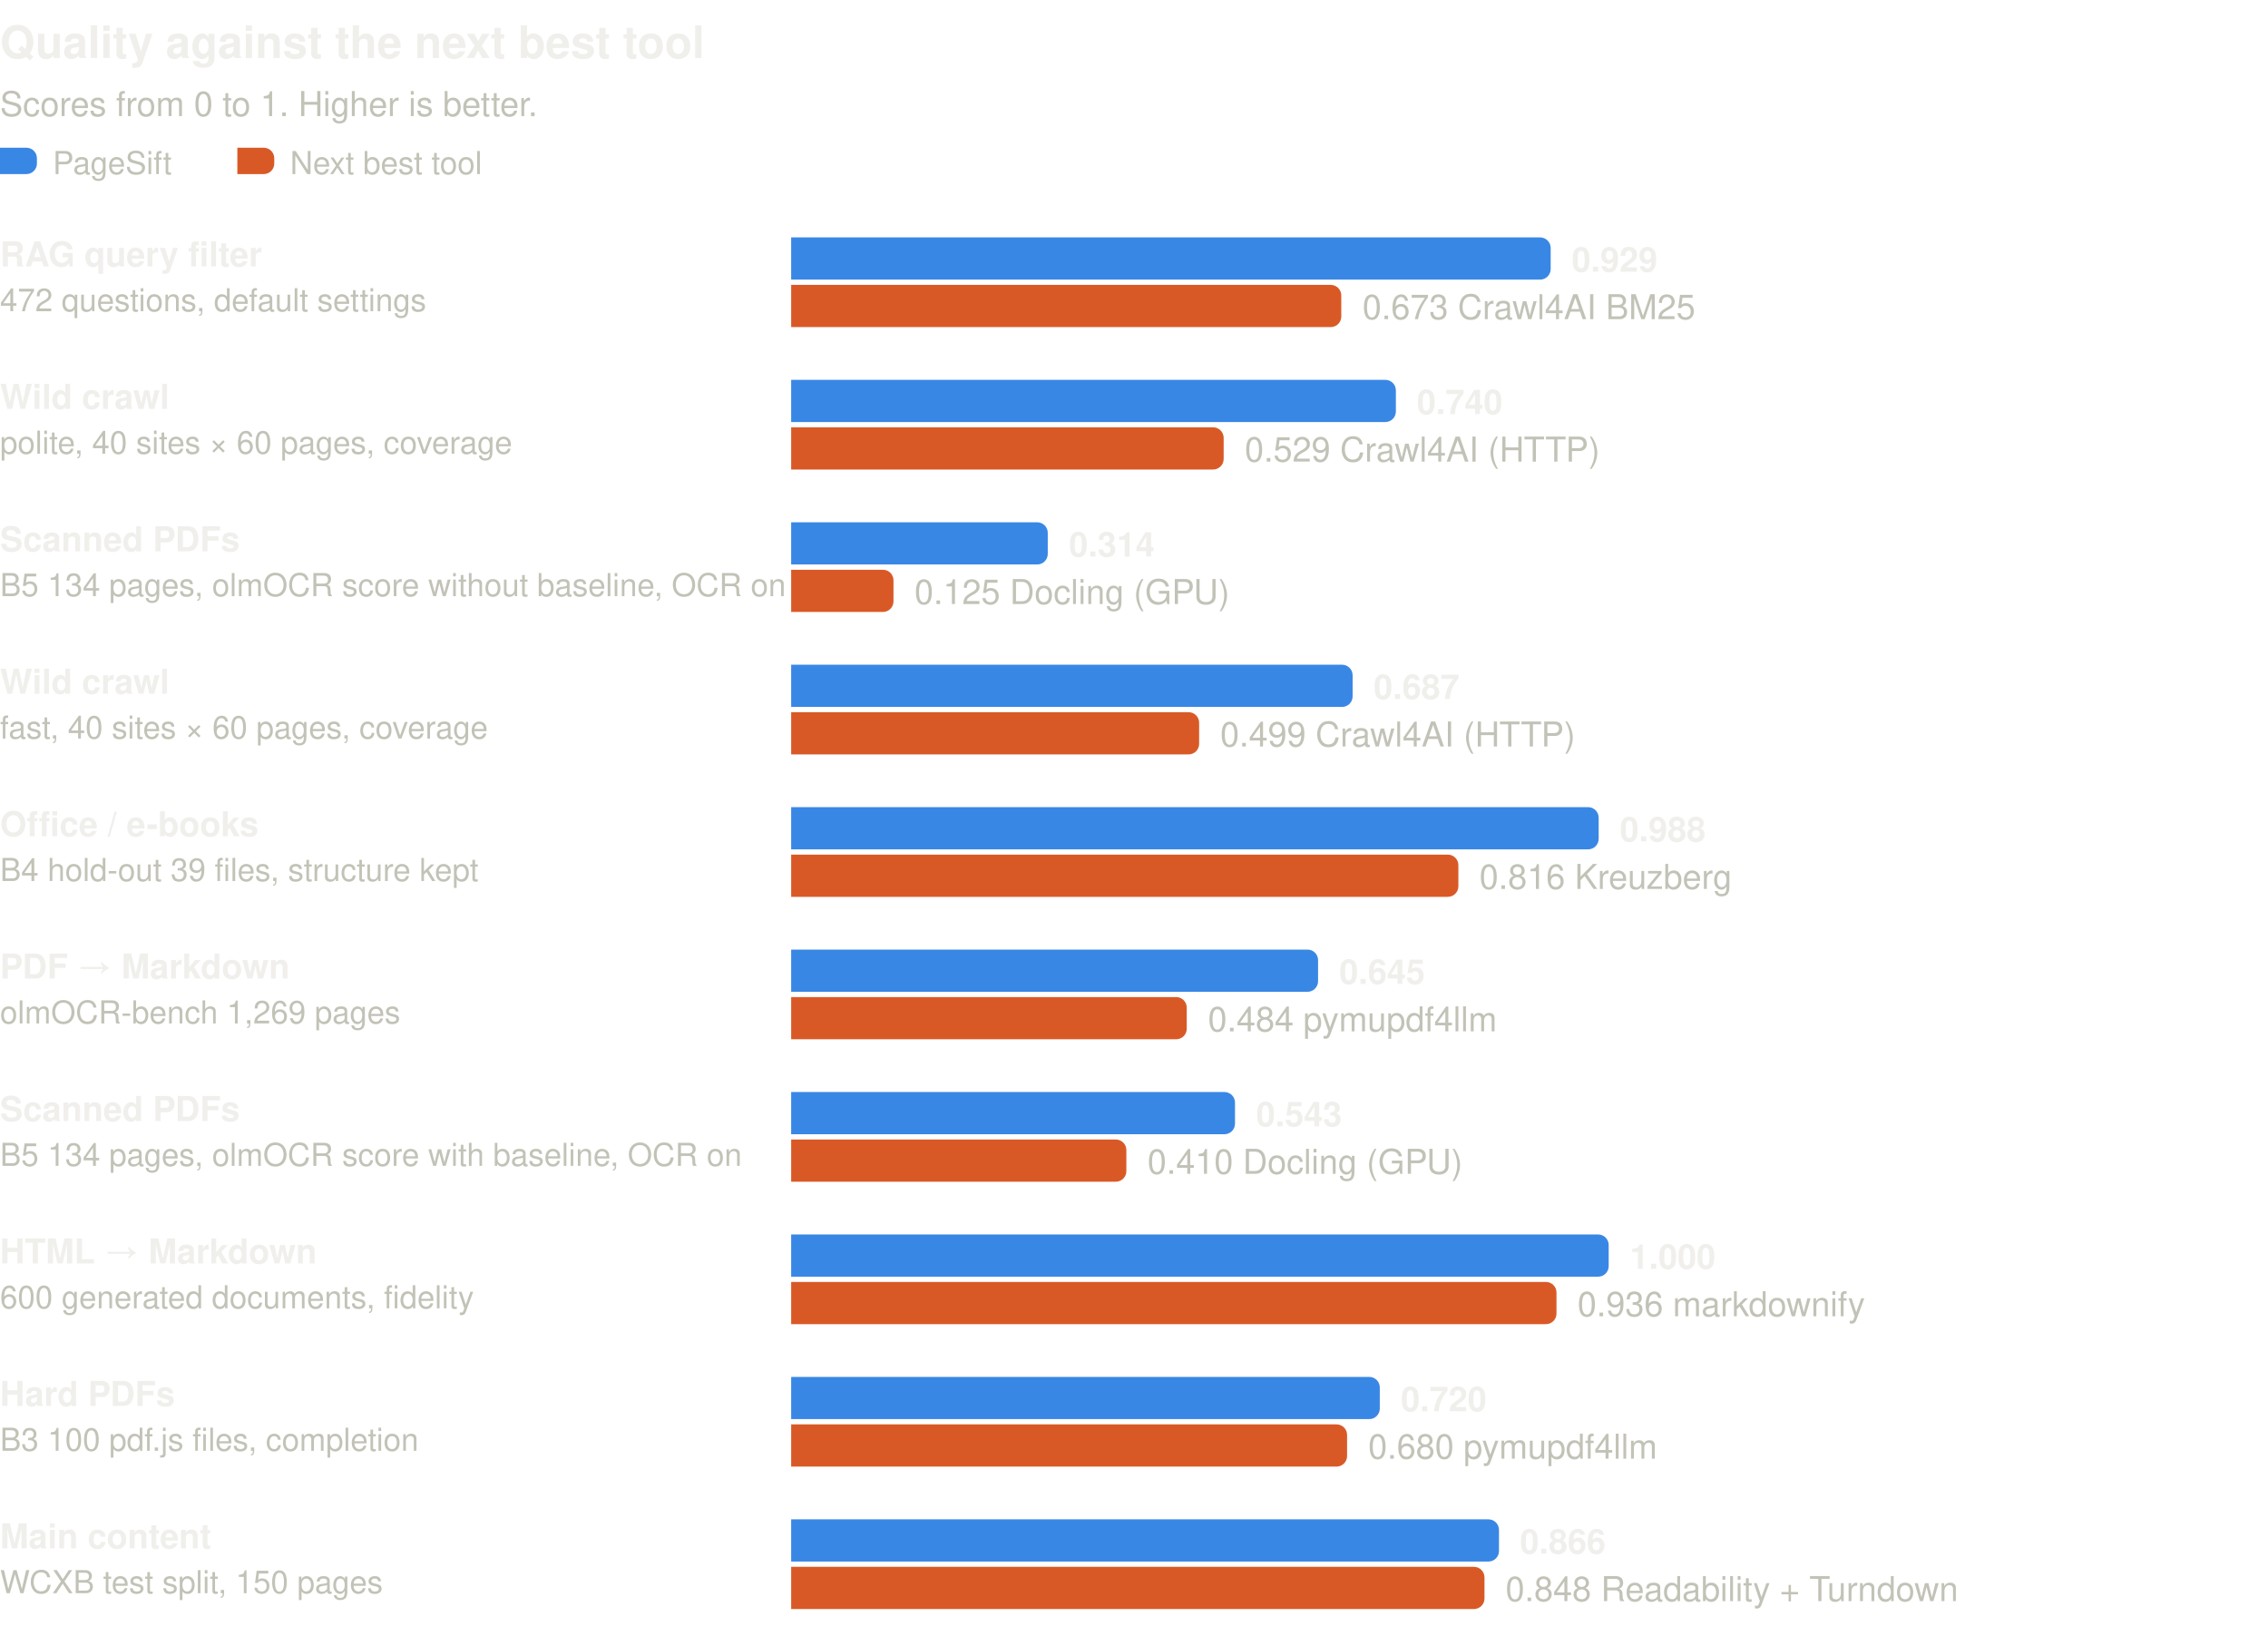
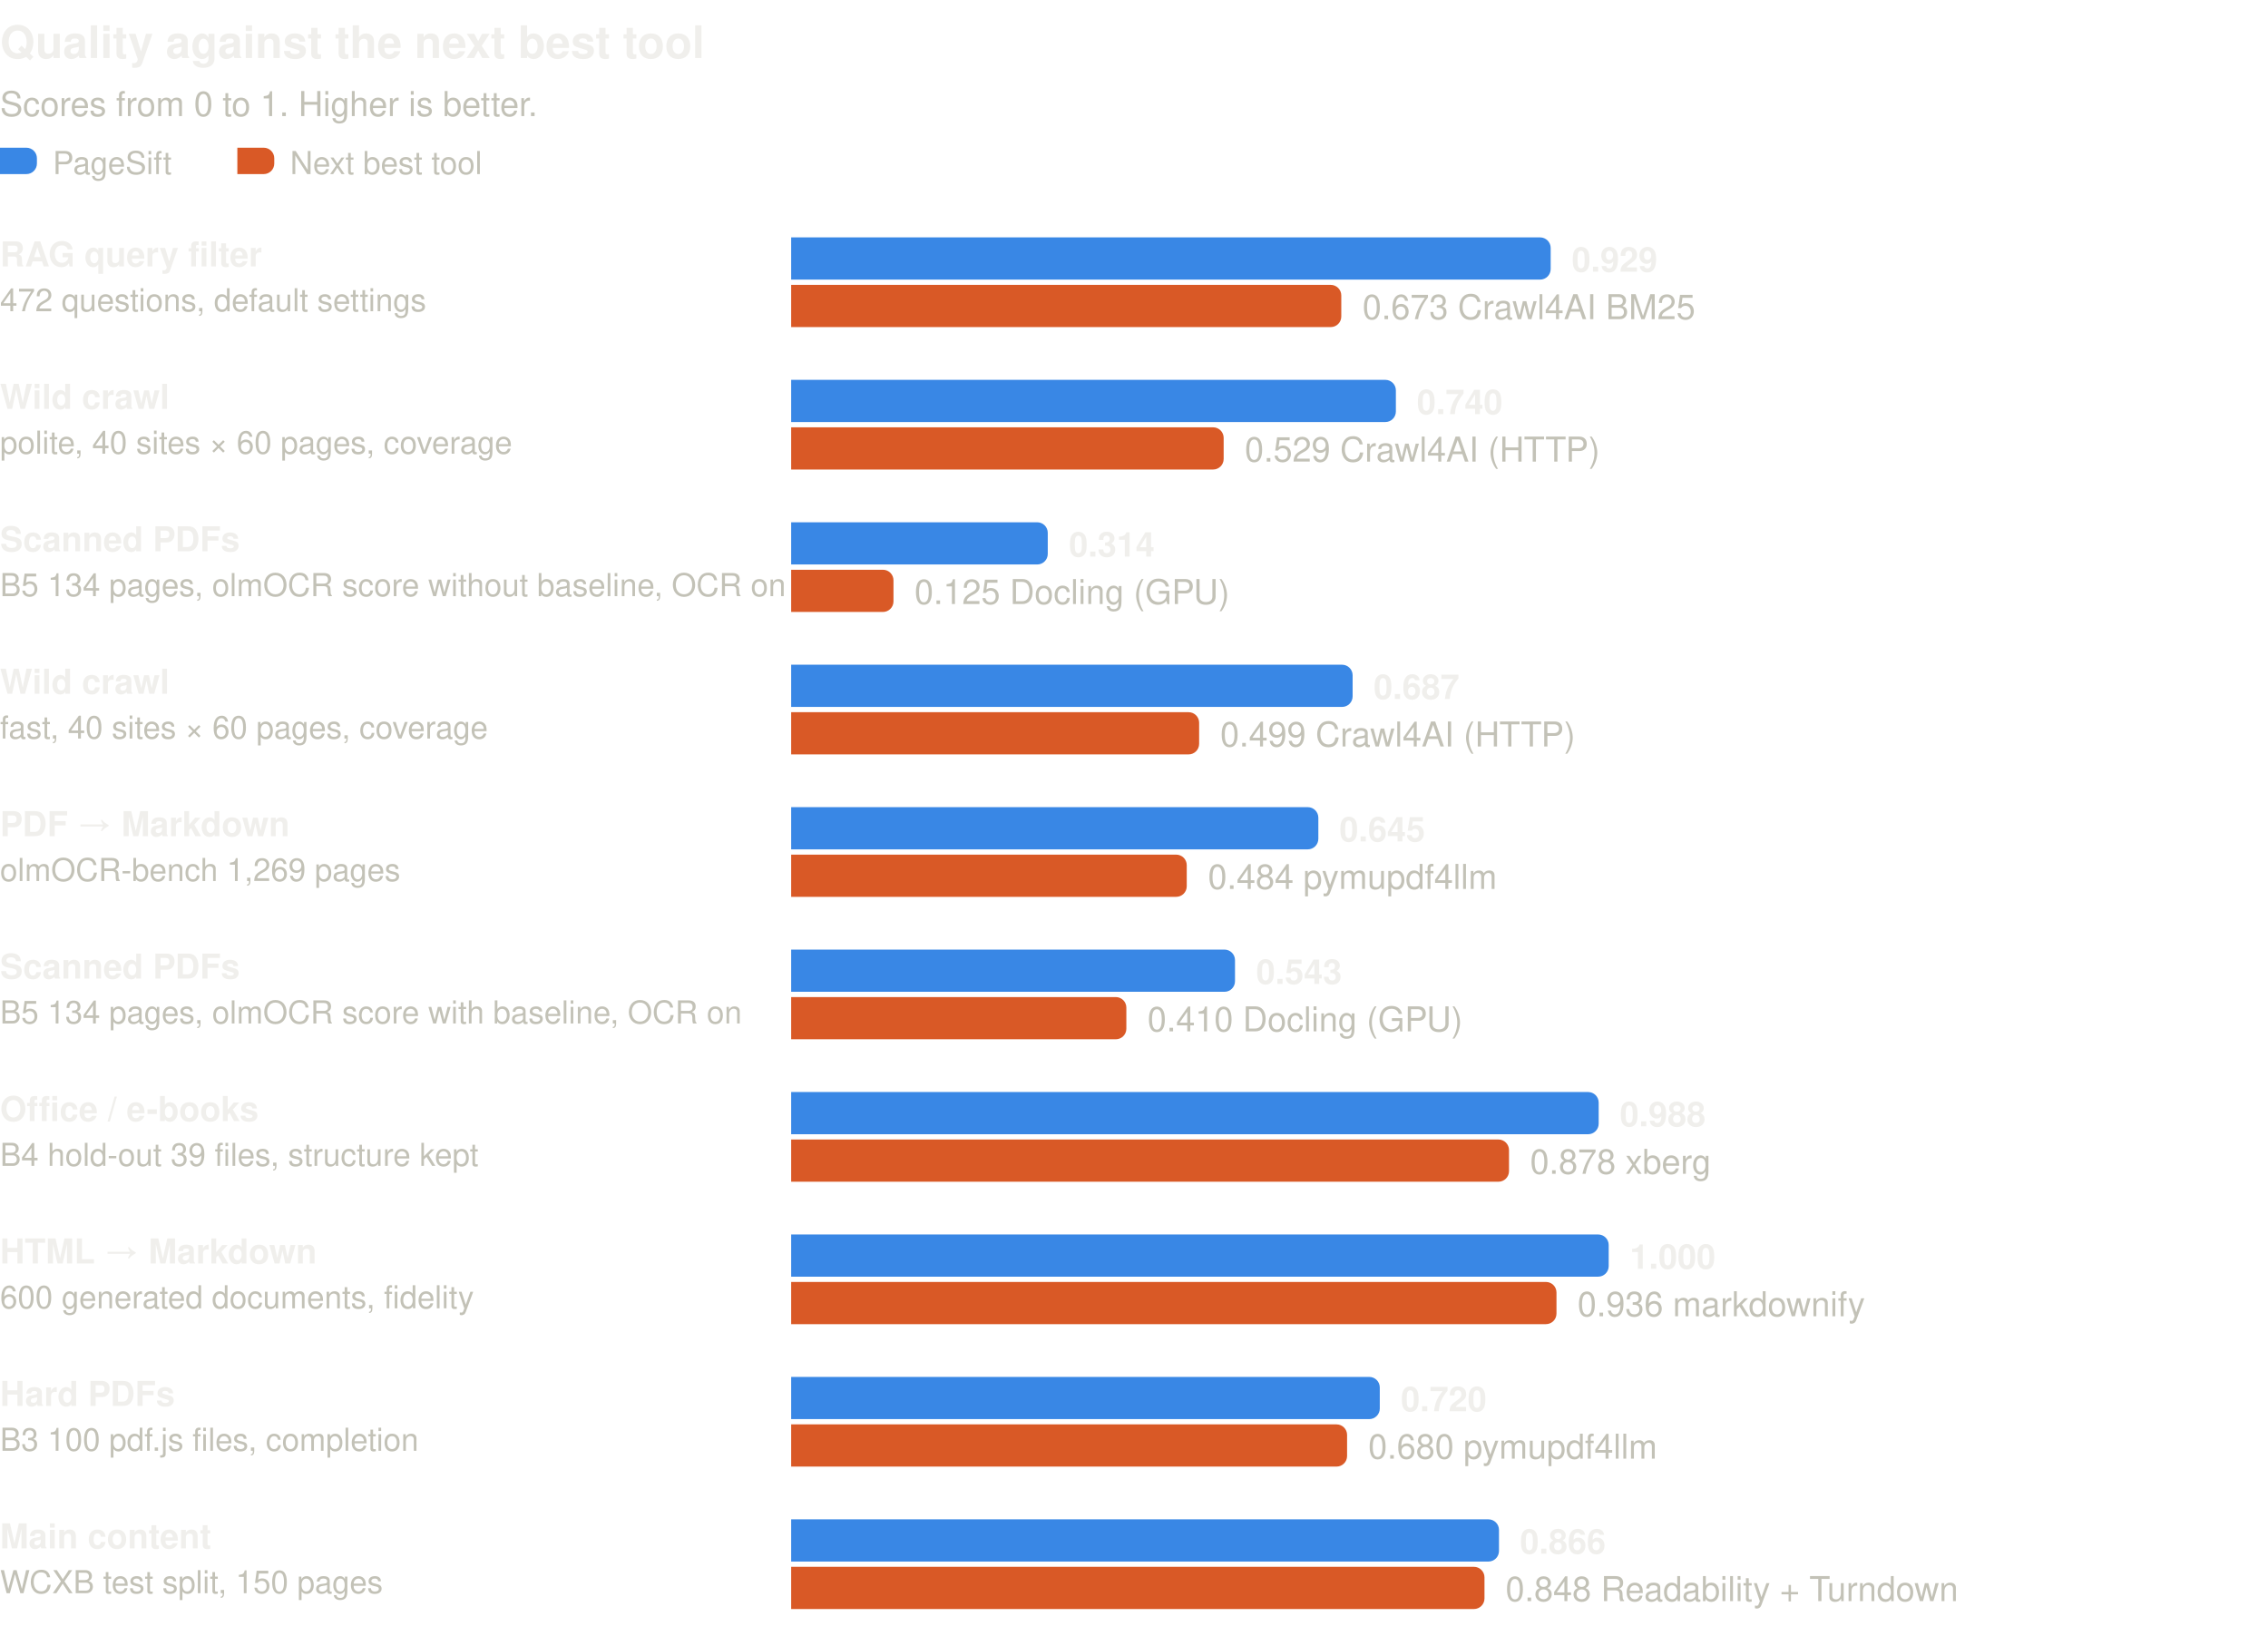
<svg xmlns="http://www.w3.org/2000/svg" viewBox="0 0 860 624" width="860" height="624" role="img" aria-label="Quality against the next best tool" font-family="-apple-system, BlinkMacSystemFont, 'Segoe UI', Helvetica, Arial, sans-serif">
  <text x="0" y="22" fill="#f0efec" font-size="17" font-weight="600" text-anchor="start">Quality against the next best tool</text>
  <text x="0" y="44" fill="#c3c2b7" font-size="13" font-weight="400" text-anchor="start">Scores from 0 to 1. Higher is better.</text>
  <path d="M0 56h10.0a4 4 0 0 1 4 4v2a4 4 0 0 1 -4 4h-10.0z" fill="#3987e5" />
  <text x="20" y="66" fill="#c3c2b7" font-size="12" font-weight="400" text-anchor="start">PageSift</text>
  <path d="M90 56h10.0a4 4 0 0 1 4 4v2a4 4 0 0 1 -4 4h-10.0z" fill="#d95926" />
  <text x="110" y="66" fill="#c3c2b7" font-size="12" font-weight="400" text-anchor="start">Next best tool</text>
  <text x="0" y="101" fill="#f0efec" font-size="13" font-weight="600" text-anchor="start">RAG query filter</text>
  <text x="0" y="118" fill="#c3c2b7" font-size="12" font-weight="400" text-anchor="start">472 questions, default settings</text>
  <path d="M300 90h284.0a4 4 0 0 1 4 4v8a4 4 0 0 1 -4 4h-284.0z" fill="#3987e5" />
  <text x="595.99" y="103" fill="#f0efec" font-size="13" font-weight="600" text-anchor="start">0.929</text>
  <path d="M300 108h204.6a4 4 0 0 1 4 4v8a4 4 0 0 1 -4 4h-204.6z" fill="#d95926" />
  <text x="516.63" y="121" fill="#c3c2b7" font-size="13" font-weight="400" text-anchor="start">0.673 Crawl4AI BM25</text>
  <text x="0" y="155" fill="#f0efec" font-size="13" font-weight="600" text-anchor="start">Wild crawl</text>
  <text x="0" y="172" fill="#c3c2b7" font-size="12" font-weight="400" text-anchor="start">polite, 40 sites × 60 pages, coverage</text>
  <path d="M300 144h225.3a4 4 0 0 1 4 4v8a4 4 0 0 1 -4 4h-225.3z" fill="#3987e5" />
  <text x="537.271" y="157" fill="#f0efec" font-size="13" font-weight="600" text-anchor="start">0.740</text>
  <path d="M300 162h160.0a4 4 0 0 1 4 4v8a4 4 0 0 1 -4 4h-160.0z" fill="#d95926" />
  <text x="471.99" y="175" fill="#c3c2b7" font-size="13" font-weight="400" text-anchor="start">0.529 Crawl4AI (HTTP)</text>
  <text x="0" y="209" fill="#f0efec" font-size="13" font-weight="600" text-anchor="start">Scanned PDFs</text>
  <text x="0" y="226" fill="#c3c2b7" font-size="12" font-weight="400" text-anchor="start">B5 134 pages, olmOCR score without baseline, OCR on</text>
  <path d="M300 198h93.3a4 4 0 0 1 4 4v8a4 4 0 0 1 -4 4h-93.3z" fill="#3987e5" />
  <text x="405.34" y="211" fill="#f0efec" font-size="13" font-weight="600" text-anchor="start">0.314</text>
  <path d="M300 216h34.8a4 4 0 0 1 4 4v8a4 4 0 0 1 -4 4h-34.8z" fill="#d95926" />
  <text x="346.75" y="229" fill="#c3c2b7" font-size="13" font-weight="400" text-anchor="start">0.125 Docling (GPU)</text>
  <text x="0" y="263" fill="#f0efec" font-size="13" font-weight="600" text-anchor="start">Wild crawl</text>
  <text x="0" y="280" fill="#c3c2b7" font-size="12" font-weight="400" text-anchor="start">fast, 40 sites × 60 pages, coverage</text>
  <path d="M300 252h208.9a4 4 0 0 1 4 4v8a4 4 0 0 1 -4 4h-208.9z" fill="#3987e5" />
  <text x="520.867" y="265" fill="#f0efec" font-size="13" font-weight="600" text-anchor="start">0.687</text>
  <path d="M300 270h150.7a4 4 0 0 1 4 4v8a4 4 0 0 1 -4 4h-150.7z" fill="#d95926" />
  <text x="462.69" y="283" fill="#c3c2b7" font-size="13" font-weight="400" text-anchor="start">0.499 Crawl4AI (HTTP)</text>
-   <text x="0" y="317" fill="#f0efec" font-size="13" font-weight="600" text-anchor="start">Office / e-books</text>
-   <text x="0" y="334" fill="#c3c2b7" font-size="12" font-weight="400" text-anchor="start">B4 hold-out 39 files, structure kept</text>
-   <path d="M300 306h302.2a4 4 0 0 1 4 4v8a4 4 0 0 1 -4 4h-302.2z" fill="#3987e5" />
-   <text x="614.231" y="319" fill="#f0efec" font-size="13" font-weight="600" text-anchor="start">0.988</text>
-   <path d="M300 324h249.0a4 4 0 0 1 4 4v8a4 4 0 0 1 -4 4h-249.0z" fill="#d95926" />
-   <text x="560.96" y="337" fill="#c3c2b7" font-size="13" font-weight="400" text-anchor="start">0.816 Kreuzberg</text>
-   <text x="0" y="371" fill="#f0efec" font-size="13" font-weight="600" text-anchor="start">PDF → Markdown</text>
-   <text x="0" y="388" fill="#c3c2b7" font-size="12" font-weight="400" text-anchor="start">olmOCR-bench 1,269 pages</text>
-   <path d="M300 360h195.8a4 4 0 0 1 4 4v8a4 4 0 0 1 -4 4h-195.8z" fill="#3987e5" />
-   <text x="507.835" y="373" fill="#f0efec" font-size="13" font-weight="600" text-anchor="start">0.645</text>
-   <path d="M300 378h146.0a4 4 0 0 1 4 4v8a4 4 0 0 1 -4 4h-146.0z" fill="#d95926" />
-   <text x="458.04" y="391" fill="#c3c2b7" font-size="13" font-weight="400" text-anchor="start">0.484 pymupdf4llm</text>
-   <text x="0" y="425" fill="#f0efec" font-size="13" font-weight="600" text-anchor="start">Scanned PDFs</text>
-   <text x="0" y="442" fill="#c3c2b7" font-size="12" font-weight="400" text-anchor="start">B5 134 pages, olmOCR score with baseline, OCR on</text>
-   <path d="M300 414h164.3a4 4 0 0 1 4 4v8a4 4 0 0 1 -4 4h-164.3z" fill="#3987e5" />
-   <text x="476.33" y="427" fill="#f0efec" font-size="13" font-weight="600" text-anchor="start">0.543</text>
-   <path d="M300 432h123.1a4 4 0 0 1 4 4v8a4 4 0 0 1 -4 4h-123.1z" fill="#d95926" />
-   <text x="435.1" y="445" fill="#c3c2b7" font-size="13" font-weight="400" text-anchor="start">0.410 Docling (GPU)</text>
+   <text x="0" y="317" fill="#f0efec" font-size="13" font-weight="600" text-anchor="start">PDF → Markdown</text>
+   <text x="0" y="334" fill="#c3c2b7" font-size="12" font-weight="400" text-anchor="start">olmOCR-bench 1,269 pages</text>
+   <path d="M300 306h195.9a4 4 0 0 1 4 4v8a4 4 0 0 1 -4 4h-195.9z" fill="#3987e5" />
+   <text x="507.876" y="319" fill="#f0efec" font-size="13" font-weight="600" text-anchor="start">0.645</text>
+   <path d="M300 324h146.0a4 4 0 0 1 4 4v8a4 4 0 0 1 -4 4h-146.0z" fill="#d95926" />
+   <text x="458.04" y="337" fill="#c3c2b7" font-size="13" font-weight="400" text-anchor="start">0.484 pymupdf4llm</text>
+   <text x="0" y="371" fill="#f0efec" font-size="13" font-weight="600" text-anchor="start">Scanned PDFs</text>
+   <text x="0" y="388" fill="#c3c2b7" font-size="12" font-weight="400" text-anchor="start">B5 134 pages, olmOCR score with baseline, OCR on</text>
+   <path d="M300 360h164.3a4 4 0 0 1 4 4v8a4 4 0 0 1 -4 4h-164.3z" fill="#3987e5" />
+   <text x="476.33" y="373" fill="#f0efec" font-size="13" font-weight="600" text-anchor="start">0.543</text>
+   <path d="M300 378h123.1a4 4 0 0 1 4 4v8a4 4 0 0 1 -4 4h-123.1z" fill="#d95926" />
+   <text x="435.1" y="391" fill="#c3c2b7" font-size="13" font-weight="400" text-anchor="start">0.410 Docling (GPU)</text>
+   <text x="0" y="425" fill="#f0efec" font-size="13" font-weight="600" text-anchor="start">Office / e-books</text>
+   <text x="0" y="442" fill="#c3c2b7" font-size="12" font-weight="400" text-anchor="start">B4 hold-out 39 files, structure kept</text>
+   <path d="M300 414h302.2a4 4 0 0 1 4 4v8a4 4 0 0 1 -4 4h-302.2z" fill="#3987e5" />
+   <text x="614.231" y="427" fill="#f0efec" font-size="13" font-weight="600" text-anchor="start">0.988</text>
+   <path d="M300 432h268.2a4 4 0 0 1 4 4v8a4 4 0 0 1 -4 4h-268.2z" fill="#d95926" />
+   <text x="580.18" y="445" fill="#c3c2b7" font-size="13" font-weight="400" text-anchor="start">0.878 xberg</text>
  <text x="0" y="479" fill="#f0efec" font-size="13" font-weight="600" text-anchor="start">HTML → Markdown</text>
  <text x="0" y="496" fill="#c3c2b7" font-size="12" font-weight="400" text-anchor="start">600 generated documents, fidelity</text>
  <path d="M300 468h306.0a4 4 0 0 1 4 4v8a4 4 0 0 1 -4 4h-306.0z" fill="#3987e5" />
  <text x="618.0" y="481" fill="#f0efec" font-size="13" font-weight="600" text-anchor="start">1.000</text>
  <path d="M300 486h286.2a4 4 0 0 1 4 4v8a4 4 0 0 1 -4 4h-286.2z" fill="#d95926" />
  <text x="598.16" y="499" fill="#c3c2b7" font-size="13" font-weight="400" text-anchor="start">0.936 markdownify</text>
  <text x="0" y="533" fill="#f0efec" font-size="13" font-weight="600" text-anchor="start">Hard PDFs</text>
  <text x="0" y="550" fill="#c3c2b7" font-size="12" font-weight="400" text-anchor="start">B3 100 pdf.js files, completion</text>
  <path d="M300 522h219.2a4 4 0 0 1 4 4v8a4 4 0 0 1 -4 4h-219.2z" fill="#3987e5" />
  <text x="531.2" y="535" fill="#f0efec" font-size="13" font-weight="600" text-anchor="start">0.720</text>
  <path d="M300 540h206.8a4 4 0 0 1 4 4v8a4 4 0 0 1 -4 4h-206.8z" fill="#d95926" />
  <text x="518.8" y="553" fill="#c3c2b7" font-size="13" font-weight="400" text-anchor="start">0.680 pymupdf4llm</text>
  <text x="0" y="587" fill="#f0efec" font-size="13" font-weight="600" text-anchor="start">Main content</text>
  <text x="0" y="604" fill="#c3c2b7" font-size="12" font-weight="400" text-anchor="start">WCXB test split, 150 pages</text>
  <path d="M300 576h264.4a4 4 0 0 1 4 4v8a4 4 0 0 1 -4 4h-264.4z" fill="#3987e5" />
  <text x="576.363" y="589" fill="#f0efec" font-size="13" font-weight="600" text-anchor="start">0.866</text>
  <path d="M300 594h258.9a4 4 0 0 1 4 4v8a4 4 0 0 1 -4 4h-258.9z" fill="#d95926" />
  <text x="570.88" y="607" fill="#c3c2b7" font-size="13" font-weight="400" text-anchor="start">0.848 Readability + Turndown</text>
</svg>
